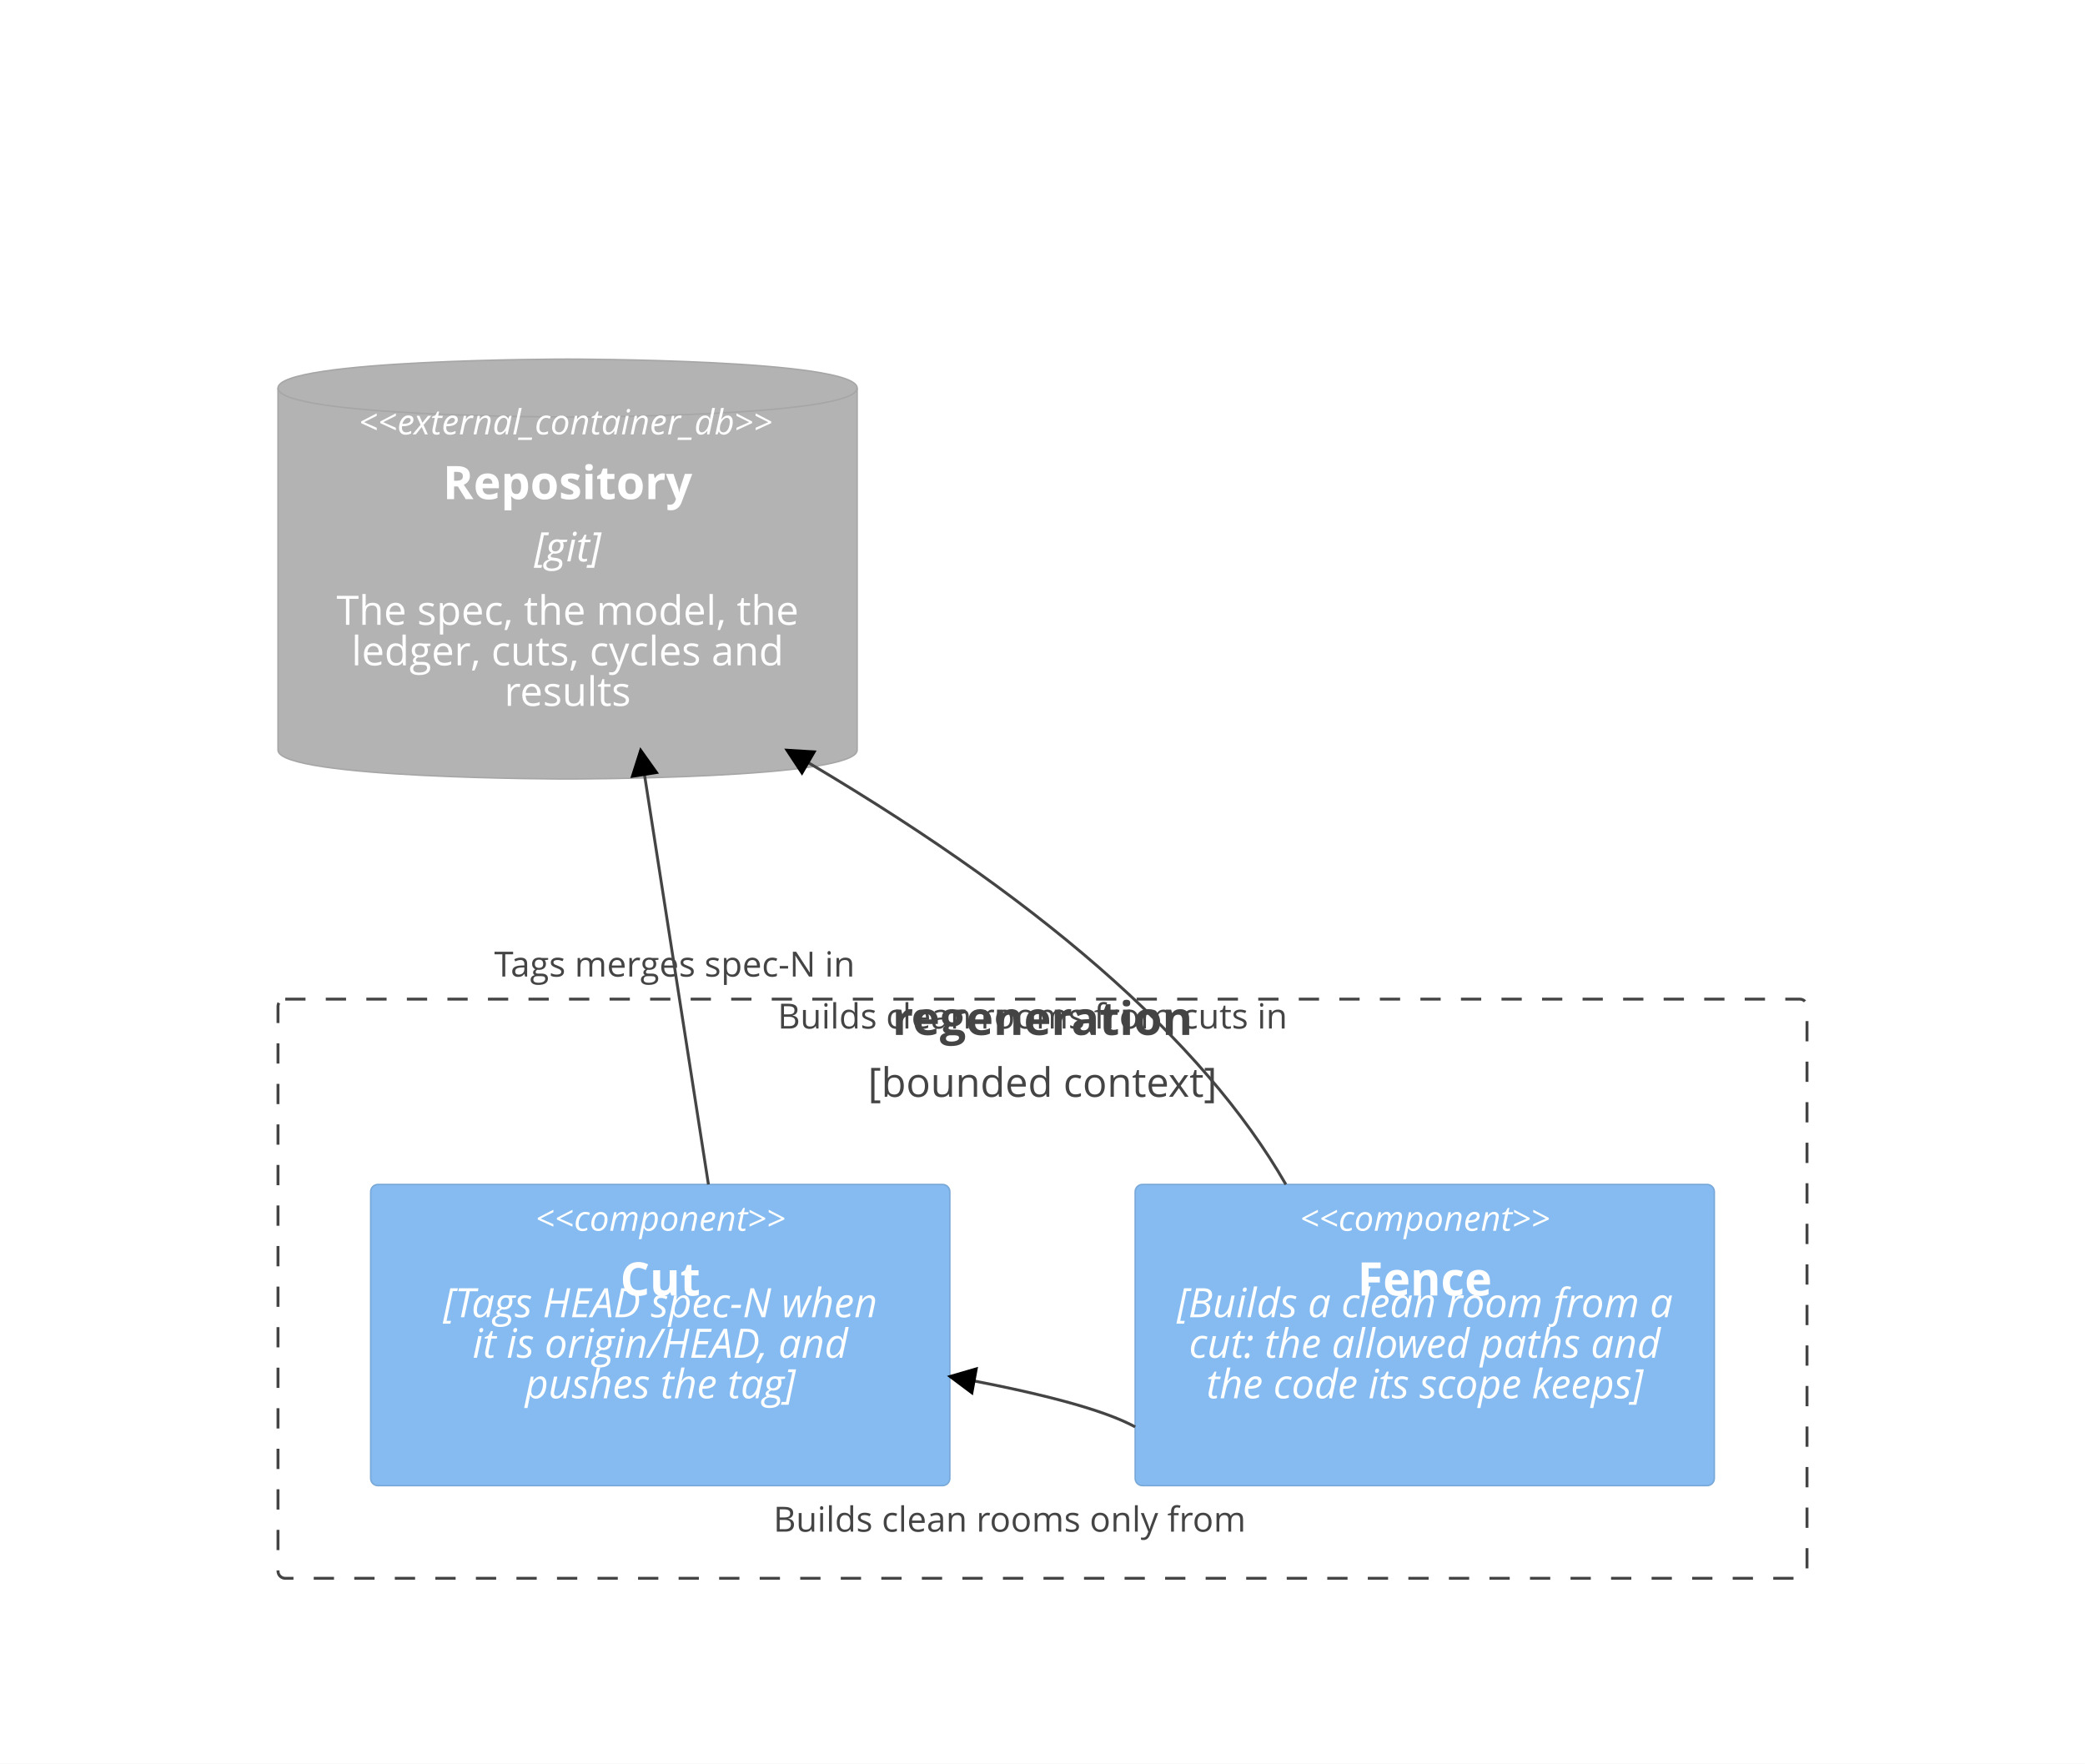
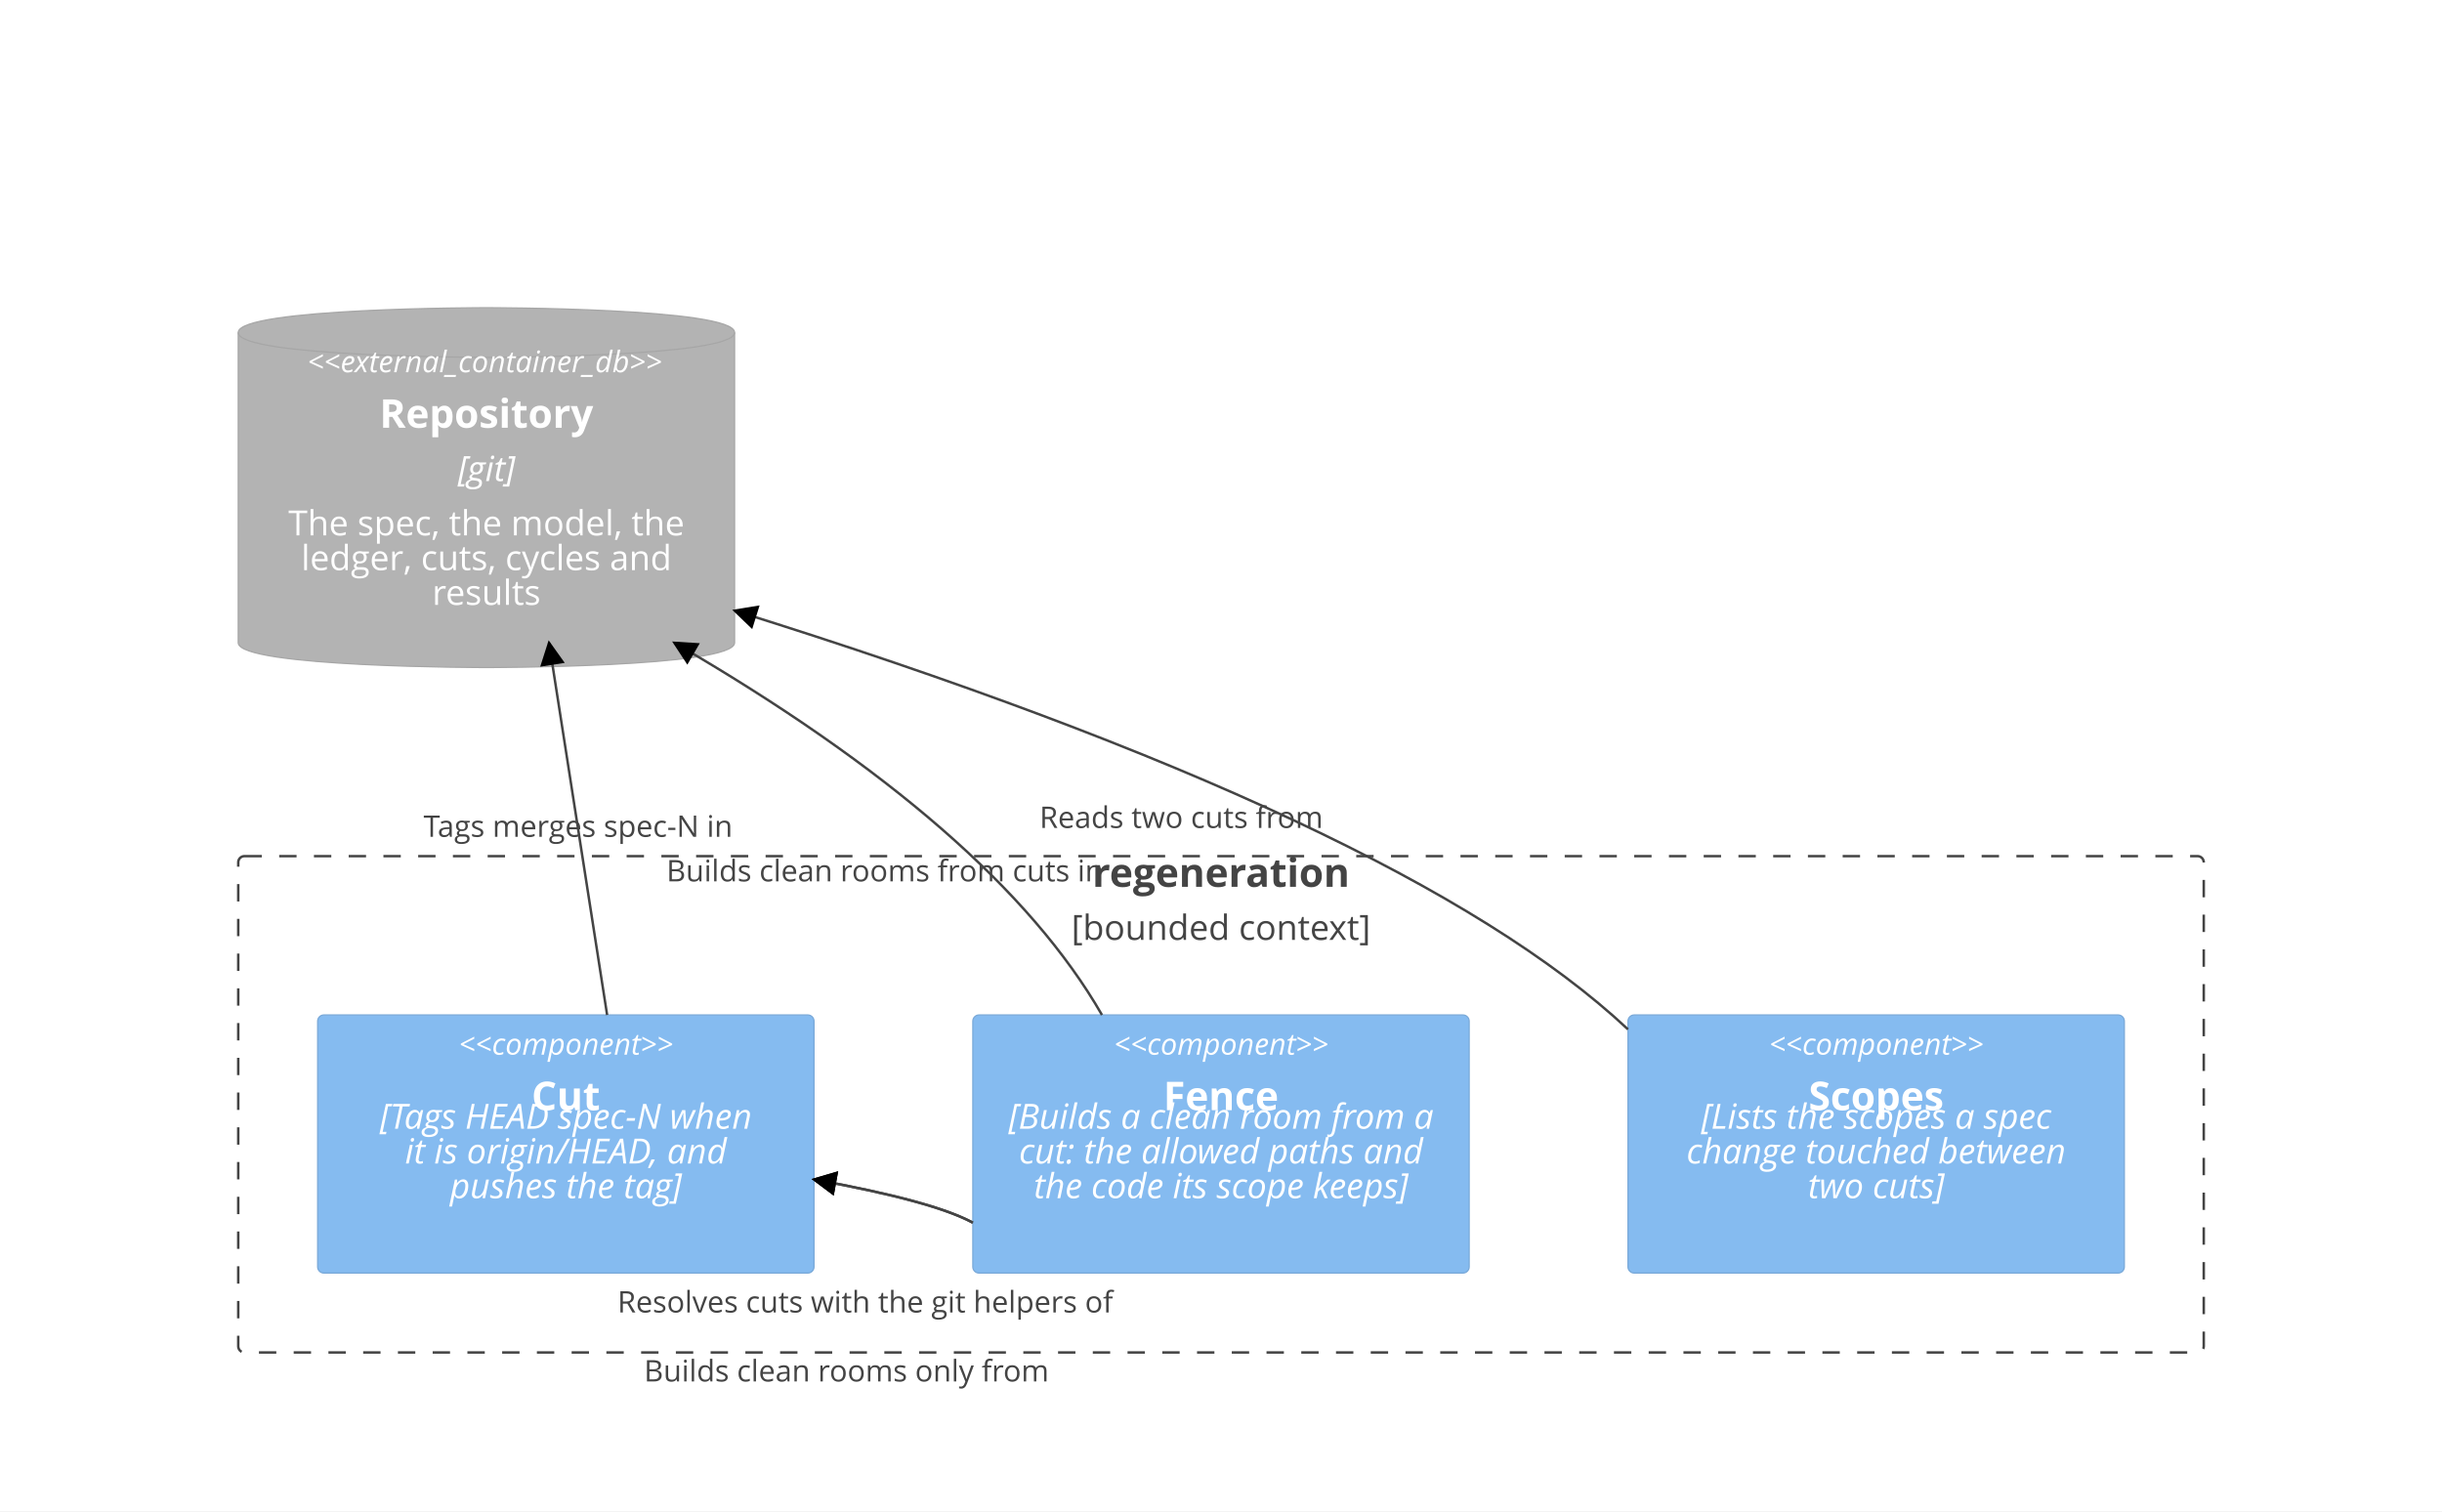
- <svg xmlns="http://www.w3.org/2000/svg" width="100%" viewBox="0 -8 720 609" style="max-width: 720.000px;">
-   <rect x="0" y="-8" width="720" height="609" fill="#FFFFFF" />
+ <svg xmlns="http://www.w3.org/2000/svg" width="100%" viewBox="0 -8 984 609" style="max-width: 984.000px;">
+   <rect x="0" y="-8" width="984" height="609" fill="#FFFFFF" />
  <defs>
    <symbol id="computer" width="24" height="24">
      <path transform="scale(.5)" d="M2 2v13h20v-13h-20zm18 11h-16v-9h16v9zm-10.228 6l.466-1h3.524l.467 1h-4.457zm14.228 3h-24l2-6h2.104l-1.33 4h18.45l-1.297-4h2.073l2 6zm-5-10h-14v-7h14v7z" />
    </symbol>
  </defs>
  <defs>
    <symbol id="database" fill-rule="evenodd" clip-rule="evenodd">
      <path transform="scale(.5)" d="M12.258.001l.256.004.255.005.253.008.251.01.249.012.247.015.246.016.242.019.241.02.239.023.236.024.233.027.231.028.229.031.225.032.223.034.22.036.217.038.214.04.211.041.208.043.205.045.201.046.198.048.194.05.191.051.187.053.183.054.18.056.175.057.172.059.168.06.163.061.16.063.155.064.15.066.074.033.073.033.071.034.07.034.069.035.068.035.067.035.066.035.064.036.064.036.062.036.06.036.06.037.058.037.058.037.055.038.055.038.053.038.052.038.051.039.05.039.048.039.047.039.045.04.044.04.043.04.041.04.04.041.039.041.037.041.036.041.034.041.033.042.032.042.03.042.029.042.027.042.026.043.024.043.023.043.021.043.02.043.018.044.017.043.015.044.013.044.012.044.011.045.009.044.007.045.006.045.004.045.002.045.001.045v17l-.001.045-.002.045-.004.045-.006.045-.007.045-.009.044-.011.045-.012.044-.013.044-.015.044-.017.043-.018.044-.02.043-.021.043-.023.043-.024.043-.026.043-.027.042-.029.042-.03.042-.032.042-.033.042-.034.041-.036.041-.037.041-.039.041-.04.041-.041.04-.043.04-.044.04-.045.04-.047.039-.048.039-.05.039-.051.039-.052.038-.053.038-.055.038-.055.038-.058.037-.058.037-.06.037-.06.036-.062.036-.064.036-.064.036-.066.035-.067.035-.068.035-.069.035-.07.034-.071.034-.073.033-.074.033-.15.066-.155.064-.16.063-.163.061-.168.06-.172.059-.175.057-.18.056-.183.054-.187.053-.191.051-.194.05-.198.048-.201.046-.205.045-.208.043-.211.041-.214.04-.217.038-.22.036-.223.034-.225.032-.229.031-.231.028-.233.027-.236.024-.239.023-.241.02-.242.019-.246.016-.247.015-.249.012-.251.01-.253.008-.255.005-.256.004-.258.001-.258-.001-.256-.004-.255-.005-.253-.008-.251-.01-.249-.012-.247-.015-.245-.016-.243-.019-.241-.02-.238-.023-.236-.024-.234-.027-.231-.028-.228-.031-.226-.032-.223-.034-.22-.036-.217-.038-.214-.04-.211-.041-.208-.043-.204-.045-.201-.046-.198-.048-.195-.05-.19-.051-.187-.053-.184-.054-.179-.056-.176-.057-.172-.059-.167-.06-.164-.061-.159-.063-.155-.064-.151-.066-.074-.033-.072-.033-.072-.034-.07-.034-.069-.035-.068-.035-.067-.035-.066-.035-.064-.036-.063-.036-.062-.036-.061-.036-.06-.037-.058-.037-.057-.037-.056-.038-.055-.038-.053-.038-.052-.038-.051-.039-.049-.039-.049-.039-.046-.039-.046-.04-.044-.04-.043-.04-.041-.04-.04-.041-.039-.041-.037-.041-.036-.041-.034-.041-.033-.042-.032-.042-.03-.042-.029-.042-.027-.042-.026-.043-.024-.043-.023-.043-.021-.043-.02-.043-.018-.044-.017-.043-.015-.044-.013-.044-.012-.044-.011-.045-.009-.044-.007-.045-.006-.045-.004-.045-.002-.045-.001-.045v-17l.001-.045.002-.045.004-.045.006-.045.007-.045.009-.044.011-.045.012-.044.013-.044.015-.044.017-.043.018-.044.02-.043.021-.043.023-.043.024-.043.026-.043.027-.042.029-.042.03-.042.032-.042.033-.042.034-.041.036-.041.037-.041.039-.041.04-.041.041-.04.043-.04.044-.04.046-.04.046-.039.049-.039.049-.039.051-.039.052-.038.053-.038.055-.038.056-.038.057-.037.058-.037.06-.037.061-.036.062-.036.063-.036.064-.036.066-.035.067-.035.068-.035.069-.035.07-.034.072-.034.072-.033.074-.033.151-.066.155-.064.159-.063.164-.061.167-.06.172-.059.176-.057.179-.056.184-.054.187-.053.19-.051.195-.05.198-.048.201-.046.204-.045.208-.043.211-.041.214-.04.217-.038.22-.036.223-.034.226-.032.228-.031.231-.028.234-.027.236-.024.238-.023.241-.02.243-.019.245-.016.247-.015.249-.012.251-.01.253-.008.255-.005.256-.004.258-.001.258.001z" />
    </symbol>
  </defs>
  <defs>
    <symbol id="clock" width="24" height="24">
      <path transform="scale(.5)" d="M12 2c5.514 0 10 4.486 10 10s-4.486 10-10 10-10-4.486-10-10 4.486-10 10-10zm0-2c-6.627 0-12 5.373-12 12s5.373 12 12 12 12-5.373 12-12-5.373-12-12-12zm5.848 12.459c.202.038.202.333.001.372-1.907.361-6.045 1.111-6.547 1.111-.719 0-1.301-.582-1.301-1.301 0-.512.77-5.447 1.125-7.445.034-.192.312-.181.343.014l.985 6.238 5.394 1.011z" />
    </symbol>
  </defs>
  <g class="person-man">
    <path fill="#B3B3B3" stroke-width="0.5" stroke="#A6A6A6" d="M96,126c0,-10 100,-10 100,-10c0,0 100,0 100,10l0,125c0,10 -100,10 -100,10c0,0 -100,0 -100,-10l0,-125" />
    <path fill="none" stroke-width="0.5" stroke="#A6A6A6" d="M96,126c0,10 100,10 100,10c0,0 100,0 100,-10" />
    <text fill="#FFFFFF" font-family="Open Sans,sans-serif" font-size="12" font-style="italic" lengthAdjust="spacing" textLength="143" x="124" y="142">&lt;&lt;external_container_db&gt;&gt;</text>
    <text x="196.00" y="160.00" dominant-baseline="middle" fill="#FFFFFF" style="text-anchor: middle; font-size: 16px; font-weight: bold; font-family: Open Sans,sans-serif">
      <tspan dy="0.00" alignment-baseline="mathematical">Repository</tspan>
    </text>
    <text x="196.00" y="182.00" dominant-baseline="middle" fill="#FFFFFF" style="text-anchor: middle; font-size: 14px; font-weight: normal; font-family: Open Sans,sans-serif" font-style="italic">
      <tspan dy="0.00" alignment-baseline="mathematical">[git]</tspan>
    </text>
    <text x="196.00" y="218.00" dominant-baseline="middle" fill="#FFFFFF" style="text-anchor: middle; font-size: 14px; font-weight: normal; font-family: Open Sans,sans-serif">
      <tspan dy="-14.00" alignment-baseline="mathematical">The spec, the model, the</tspan>
    </text>
    <text x="196.00" y="218.00" dominant-baseline="middle" fill="#FFFFFF" style="text-anchor: middle; font-size: 14px; font-weight: normal; font-family: Open Sans,sans-serif">
      <tspan dy="0.00" alignment-baseline="mathematical">ledger, cuts, cycles and</tspan>
    </text>
    <text x="196.00" y="218.00" dominant-baseline="middle" fill="#FFFFFF" style="text-anchor: middle; font-size: 14px; font-weight: normal; font-family: Open Sans,sans-serif">
      <tspan dy="14.00" alignment-baseline="mathematical">results</tspan>
    </text>
  </g>
  <g class="person-man">
    <rect x="128" y="401" fill="#85BBF0" stroke="#78A8D8" width="200" height="104" rx="2.5" ry="2.5" stroke-width="0.5" />
    <text fill="#FFFFFF" font-family="Open Sans,sans-serif" font-size="12" font-style="italic" lengthAdjust="spacing" textLength="86" x="185" y="417">&lt;&lt;component&gt;&gt;</text>
    <text x="228.00" y="435.00" dominant-baseline="middle" fill="#FFFFFF" style="text-anchor: middle; font-size: 16px; font-weight: bold; font-family: Open Sans,sans-serif">
      <tspan dy="0.00" alignment-baseline="mathematical">Cut</tspan>
    </text>
    <text x="228.00" y="457.00" dominant-baseline="middle" fill="#FFFFFF" style="text-anchor: middle; font-size: 14px; font-weight: normal; font-family: Open Sans,sans-serif" font-style="italic">
      <tspan dy="-14.00" alignment-baseline="mathematical">[Tags HEAD spec-N when</tspan>
    </text>
    <text x="228.00" y="457.00" dominant-baseline="middle" fill="#FFFFFF" style="text-anchor: middle; font-size: 14px; font-weight: normal; font-family: Open Sans,sans-serif" font-style="italic">
      <tspan dy="0.00" alignment-baseline="mathematical">it is origin/HEAD, and</tspan>
    </text>
    <text x="228.00" y="457.00" dominant-baseline="middle" fill="#FFFFFF" style="text-anchor: middle; font-size: 14px; font-weight: normal; font-family: Open Sans,sans-serif" font-style="italic">
      <tspan dy="14.00" alignment-baseline="mathematical">pushes the tag]</tspan>
    </text>
  </g>
  <g class="person-man">
    <rect x="392" y="401" fill="#85BBF0" stroke="#78A8D8" width="200" height="104" rx="2.5" ry="2.5" stroke-width="0.5" />
    <text fill="#FFFFFF" font-family="Open Sans,sans-serif" font-size="12" font-style="italic" lengthAdjust="spacing" textLength="86" x="449" y="417">&lt;&lt;component&gt;&gt;</text>
    <text x="492.00" y="435.00" dominant-baseline="middle" fill="#FFFFFF" style="text-anchor: middle; font-size: 16px; font-weight: bold; font-family: Open Sans,sans-serif">
      <tspan dy="0.00" alignment-baseline="mathematical">Fence</tspan>
    </text>
    <text x="492.00" y="457.00" dominant-baseline="middle" fill="#FFFFFF" style="text-anchor: middle; font-size: 14px; font-weight: normal; font-family: Open Sans,sans-serif" font-style="italic">
      <tspan dy="-14.00" alignment-baseline="mathematical">[Builds a clean room from a</tspan>
    </text>
    <text x="492.00" y="457.00" dominant-baseline="middle" fill="#FFFFFF" style="text-anchor: middle; font-size: 14px; font-weight: normal; font-family: Open Sans,sans-serif" font-style="italic">
      <tspan dy="0.00" alignment-baseline="mathematical">cut: the allowed paths and</tspan>
    </text>
    <text x="492.00" y="457.00" dominant-baseline="middle" fill="#FFFFFF" style="text-anchor: middle; font-size: 14px; font-weight: normal; font-family: Open Sans,sans-serif" font-style="italic">
      <tspan dy="14.00" alignment-baseline="mathematical">the code its scope keeps]</tspan>
    </text>
  </g>
+   <g class="person-man">
+     <rect x="656" y="401" fill="#85BBF0" stroke="#78A8D8" width="200" height="104" rx="2.5" ry="2.5" stroke-width="0.5" />
+     <text fill="#FFFFFF" font-family="Open Sans,sans-serif" font-size="12" font-style="italic" lengthAdjust="spacing" textLength="86" x="713" y="417">&lt;&lt;component&gt;&gt;</text>
+     <text x="756.00" y="435.00" dominant-baseline="middle" fill="#FFFFFF" style="text-anchor: middle; font-size: 16px; font-weight: bold; font-family: Open Sans,sans-serif">
+       <tspan dy="0.00" alignment-baseline="mathematical">Scopes</tspan>
+     </text>
+     <text x="756.00" y="457.00" dominant-baseline="middle" fill="#FFFFFF" style="text-anchor: middle; font-size: 14px; font-weight: normal; font-family: Open Sans,sans-serif" font-style="italic">
+       <tspan dy="-14.00" alignment-baseline="mathematical">[Lists the scopes a spec</tspan>
+     </text>
+     <text x="756.00" y="457.00" dominant-baseline="middle" fill="#FFFFFF" style="text-anchor: middle; font-size: 14px; font-weight: normal; font-family: Open Sans,sans-serif" font-style="italic">
+       <tspan dy="0.00" alignment-baseline="mathematical">change touched between</tspan>
+     </text>
+     <text x="756.00" y="457.00" dominant-baseline="middle" fill="#FFFFFF" style="text-anchor: middle; font-size: 14px; font-weight: normal; font-family: Open Sans,sans-serif" font-style="italic">
+       <tspan dy="14.00" alignment-baseline="mathematical">two cuts]</tspan>
+     </text>
+   </g>
  <g>
-     <rect x="96" y="337" fill="none" stroke="#444444" width="528" height="200" rx="2.5" ry="2.5" stroke-width="1" stroke-dasharray="7.0,7.0" />
-     <text x="360.00" y="345.00" dominant-baseline="middle" fill="#444444" style="text-anchor: middle; font-size: 16px; font-weight: bold; font-family: Open Sans,sans-serif">
+     <rect x="96" y="337" fill="none" stroke="#444444" width="792" height="200" rx="2.5" ry="2.5" stroke-width="1" stroke-dasharray="7.0,7.0" />
+     <text x="492.00" y="345.00" dominant-baseline="middle" fill="#444444" style="text-anchor: middle; font-size: 16px; font-weight: bold; font-family: Open Sans,sans-serif">
      <tspan dy="0.00" alignment-baseline="mathematical">regeneration</tspan>
    </text>
-     <text x="360.00" y="367.00" dominant-baseline="middle" fill="#444444" style="text-anchor: middle; font-size: 14px; font-weight: normal; font-family: Open Sans,sans-serif">
+     <text x="492.00" y="367.00" dominant-baseline="middle" fill="#444444" style="text-anchor: middle; font-size: 14px; font-weight: normal; font-family: Open Sans,sans-serif">
      <tspan dy="0.00" alignment-baseline="mathematical">[bounded context]</tspan>
    </text>
  </g>
  <defs>
    <marker id="arrowhead" refX="9" refY="5" markerUnits="userSpaceOnUse" markerWidth="12" markerHeight="12" orient="auto">
      <path d="M 0 0 L 10 5 L 0 10 z" />
    </marker>
  </defs>
  <defs>
    <marker id="arrowend" refX="1" refY="5" markerUnits="userSpaceOnUse" markerWidth="12" markerHeight="12" orient="auto">
      <path d="M 10 0 L 0 5 L 10 10 z" />
    </marker>
  </defs>
  <defs>
    <marker id="crosshead" markerWidth="15" markerHeight="8" orient="auto" refX="16" refY="4">
      <path fill="black" stroke="#000000" stroke-width="1px" d="M 9,2 V 6 L16,4 Z" style="stroke-dasharray: 0, 0;" />
      <path fill="none" stroke="#000000" stroke-width="1px" d="M 0,1 L 6,7 M 6,1 L 0,7" style="stroke-dasharray: 0, 0;" />
    </marker>
  </defs>
  <defs>
    <marker id="filled-head" refX="18" refY="7" markerWidth="20" markerHeight="28" orient="auto">
      <path d="M 18,7 L9,13 L14,7 L9,1 Z" />
    </marker>
  </defs>
  <g>
    <line x1="244.64" y1="401.00" x2="221.23" y2="251.00" stroke-width="1" stroke="#444444" style="fill: none;" marker-end="url(#arrowhead)" />
    <text x="232.93" y="326.00" dominant-baseline="middle" fill="#444444" style="text-anchor: middle; font-size: 12px; font-weight: normal; font-family: Open Sans,sans-serif">
      <tspan dy="0.00" alignment-baseline="mathematical">Tags merges spec-N in</tspan>
    </text>
    <path fill="none" stroke-width="1" stroke="#444444" d="M444.04,401.00 Q400.95,326.00 271.69,251.00" marker-end="url(#arrowhead)" />
    <text x="356.56" y="343.95" dominant-baseline="middle" fill="#444444" style="text-anchor: middle; font-size: 12px; font-weight: normal; font-family: Open Sans,sans-serif">
      <tspan dy="0.00" alignment-baseline="mathematical">Builds clean rooms from cuts in</tspan>
    </text>
+     <path fill="none" stroke-width="1" stroke="#444444" d="M656.00,406.80 Q566.00,322.42 296.00,238.05" marker-end="url(#arrowhead)" />
+     <text x="476.00" y="322.42" dominant-baseline="middle" fill="#444444" style="text-anchor: middle; font-size: 12px; font-weight: normal; font-family: Open Sans,sans-serif">
+       <tspan dy="0.00" alignment-baseline="mathematical">Reads two cuts from</tspan>
+     </text>
    <path fill="none" stroke-width="1" stroke="#444444" d="M392.00,484.71 Q376.00,476.00 328.00,467.29" marker-end="url(#arrowhead)" />
    <text x="348.65" y="517.68" dominant-baseline="middle" fill="#444444" style="text-anchor: middle; font-size: 12px; font-weight: normal; font-family: Open Sans,sans-serif">
+       <tspan dy="0.00" alignment-baseline="mathematical">Resolves cuts with the git helpers of</tspan>
+     </text>
+     <path fill="none" stroke-width="1" stroke="#444444" d="M392.00,484.71 Q376.00,476.00 328.00,467.29" marker-end="url(#arrowhead)" />
+     <text x="341.09" y="545.47" dominant-baseline="middle" fill="#444444" style="text-anchor: middle; font-size: 12px; font-weight: normal; font-family: Open Sans,sans-serif">
      <tspan dy="0.00" alignment-baseline="mathematical">Builds clean rooms only from</tspan>
    </text>
  </g>
</svg>
